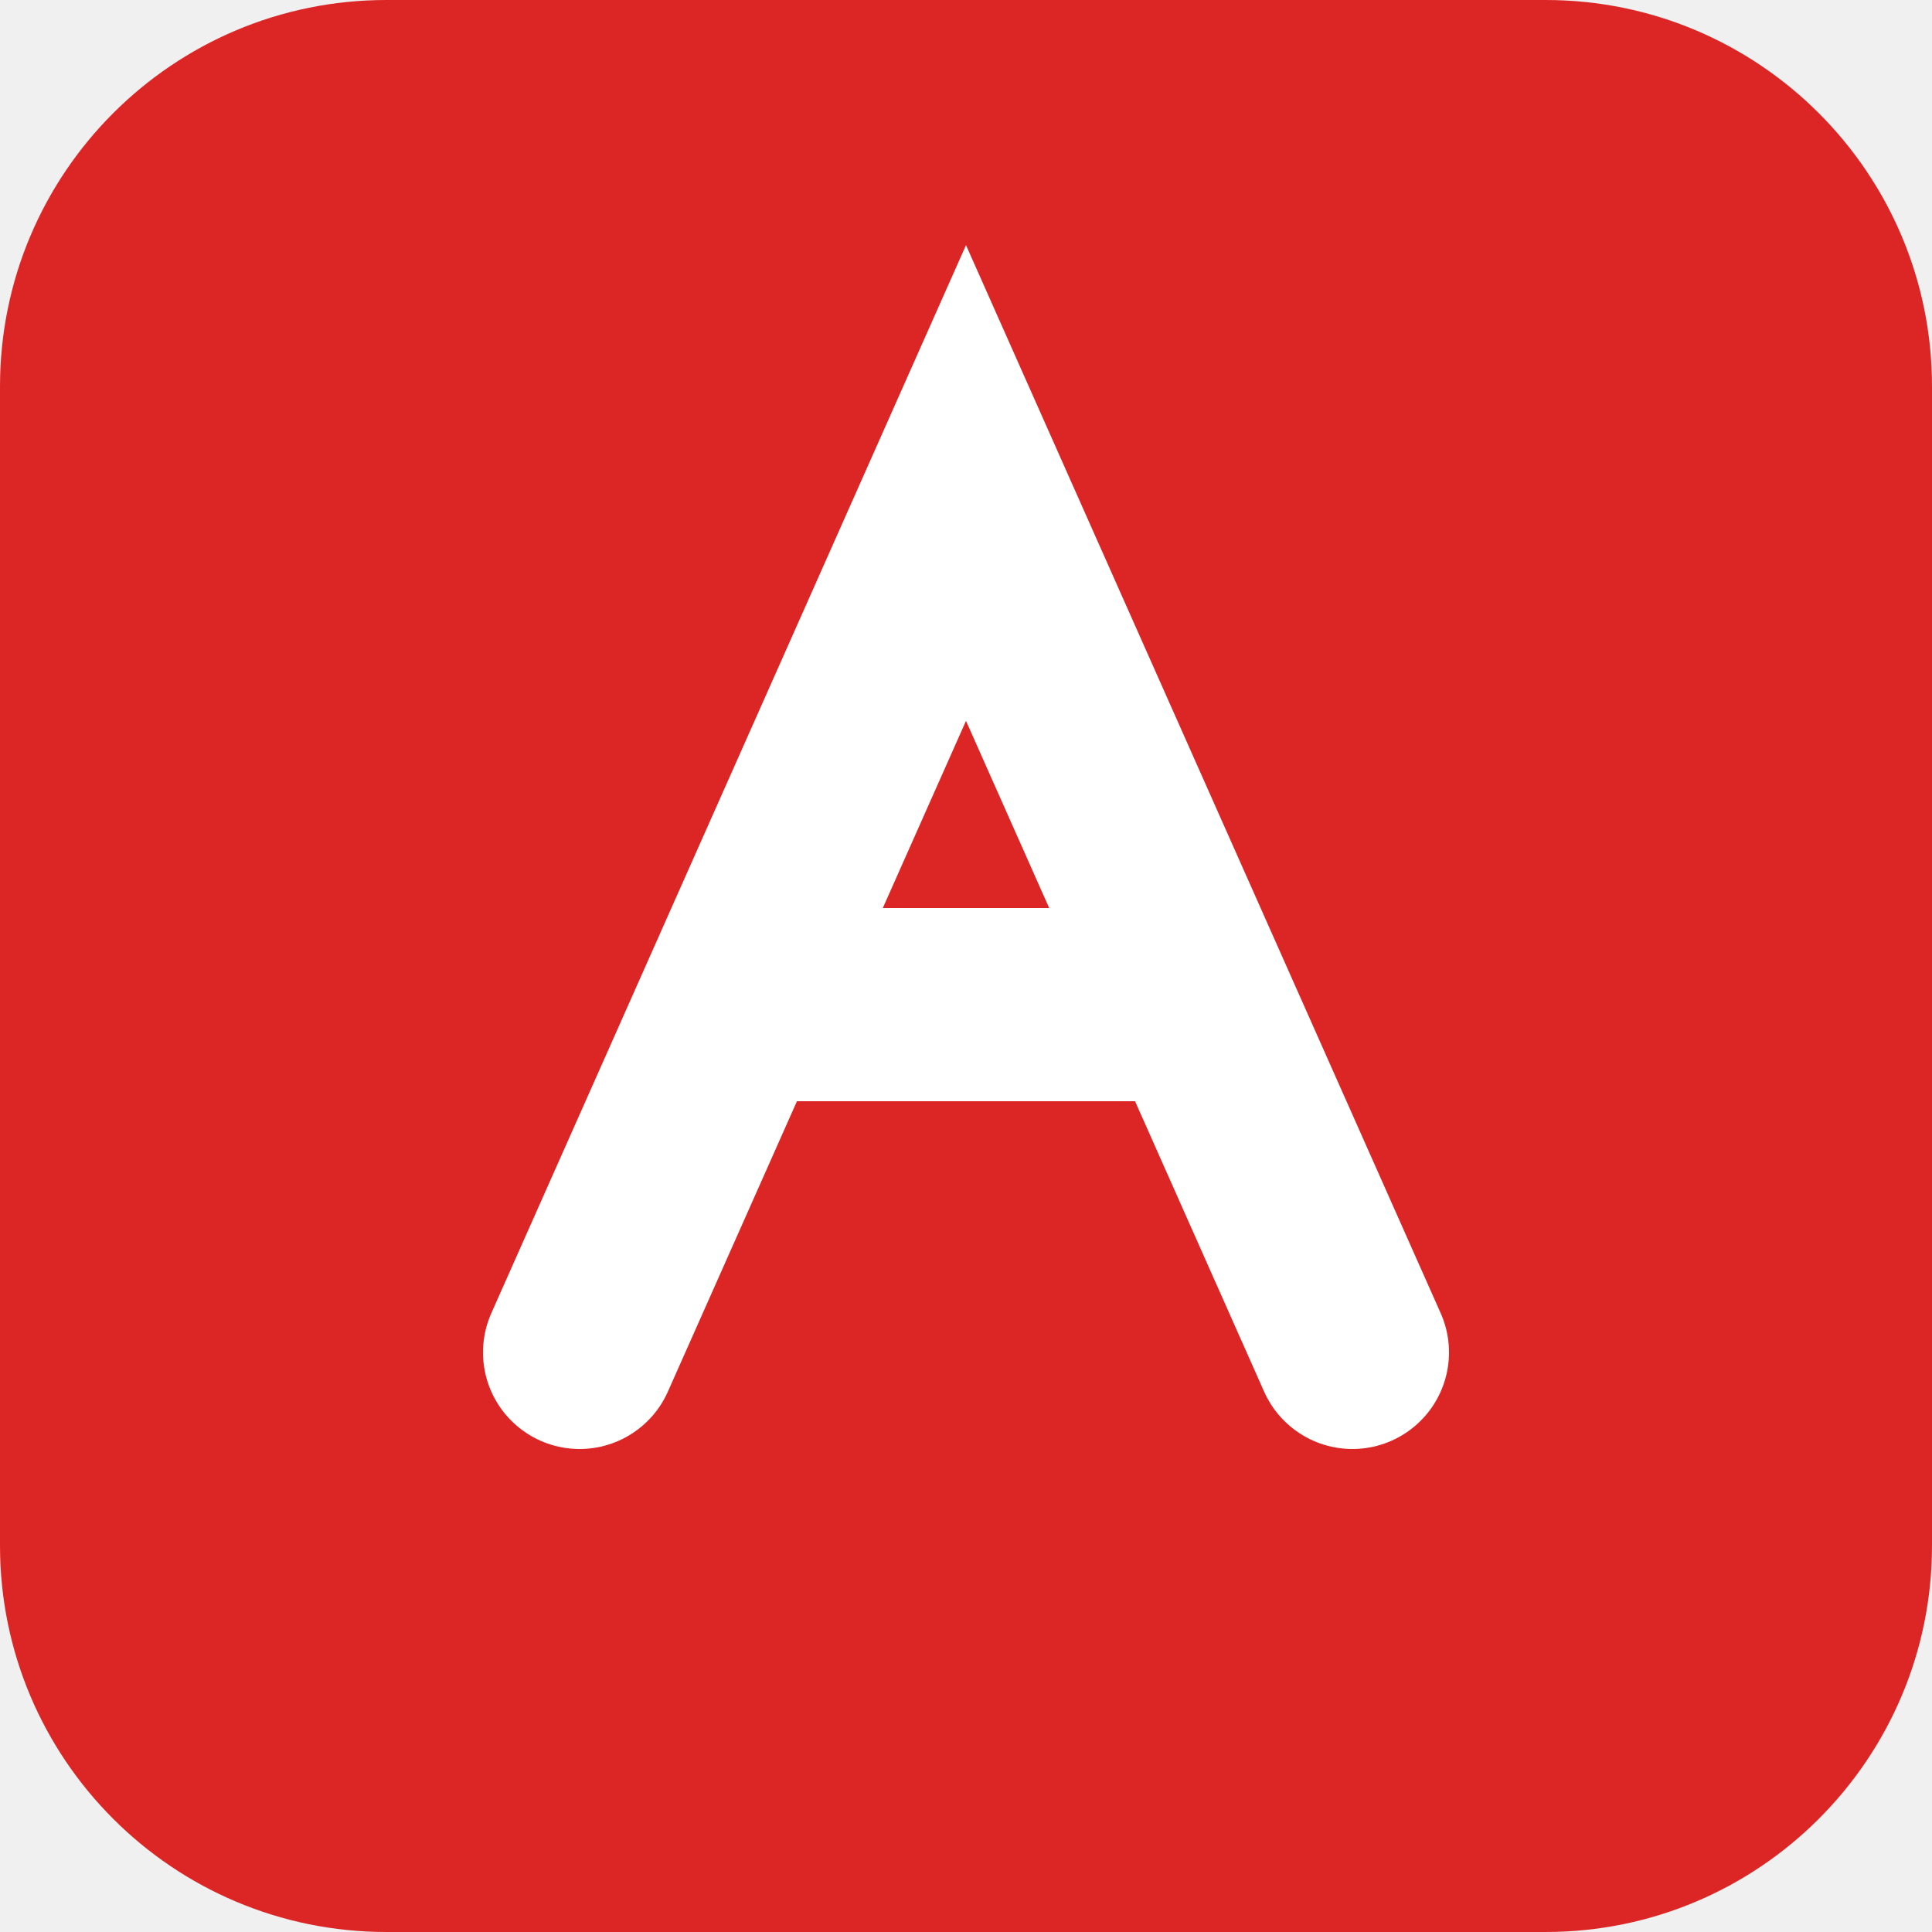
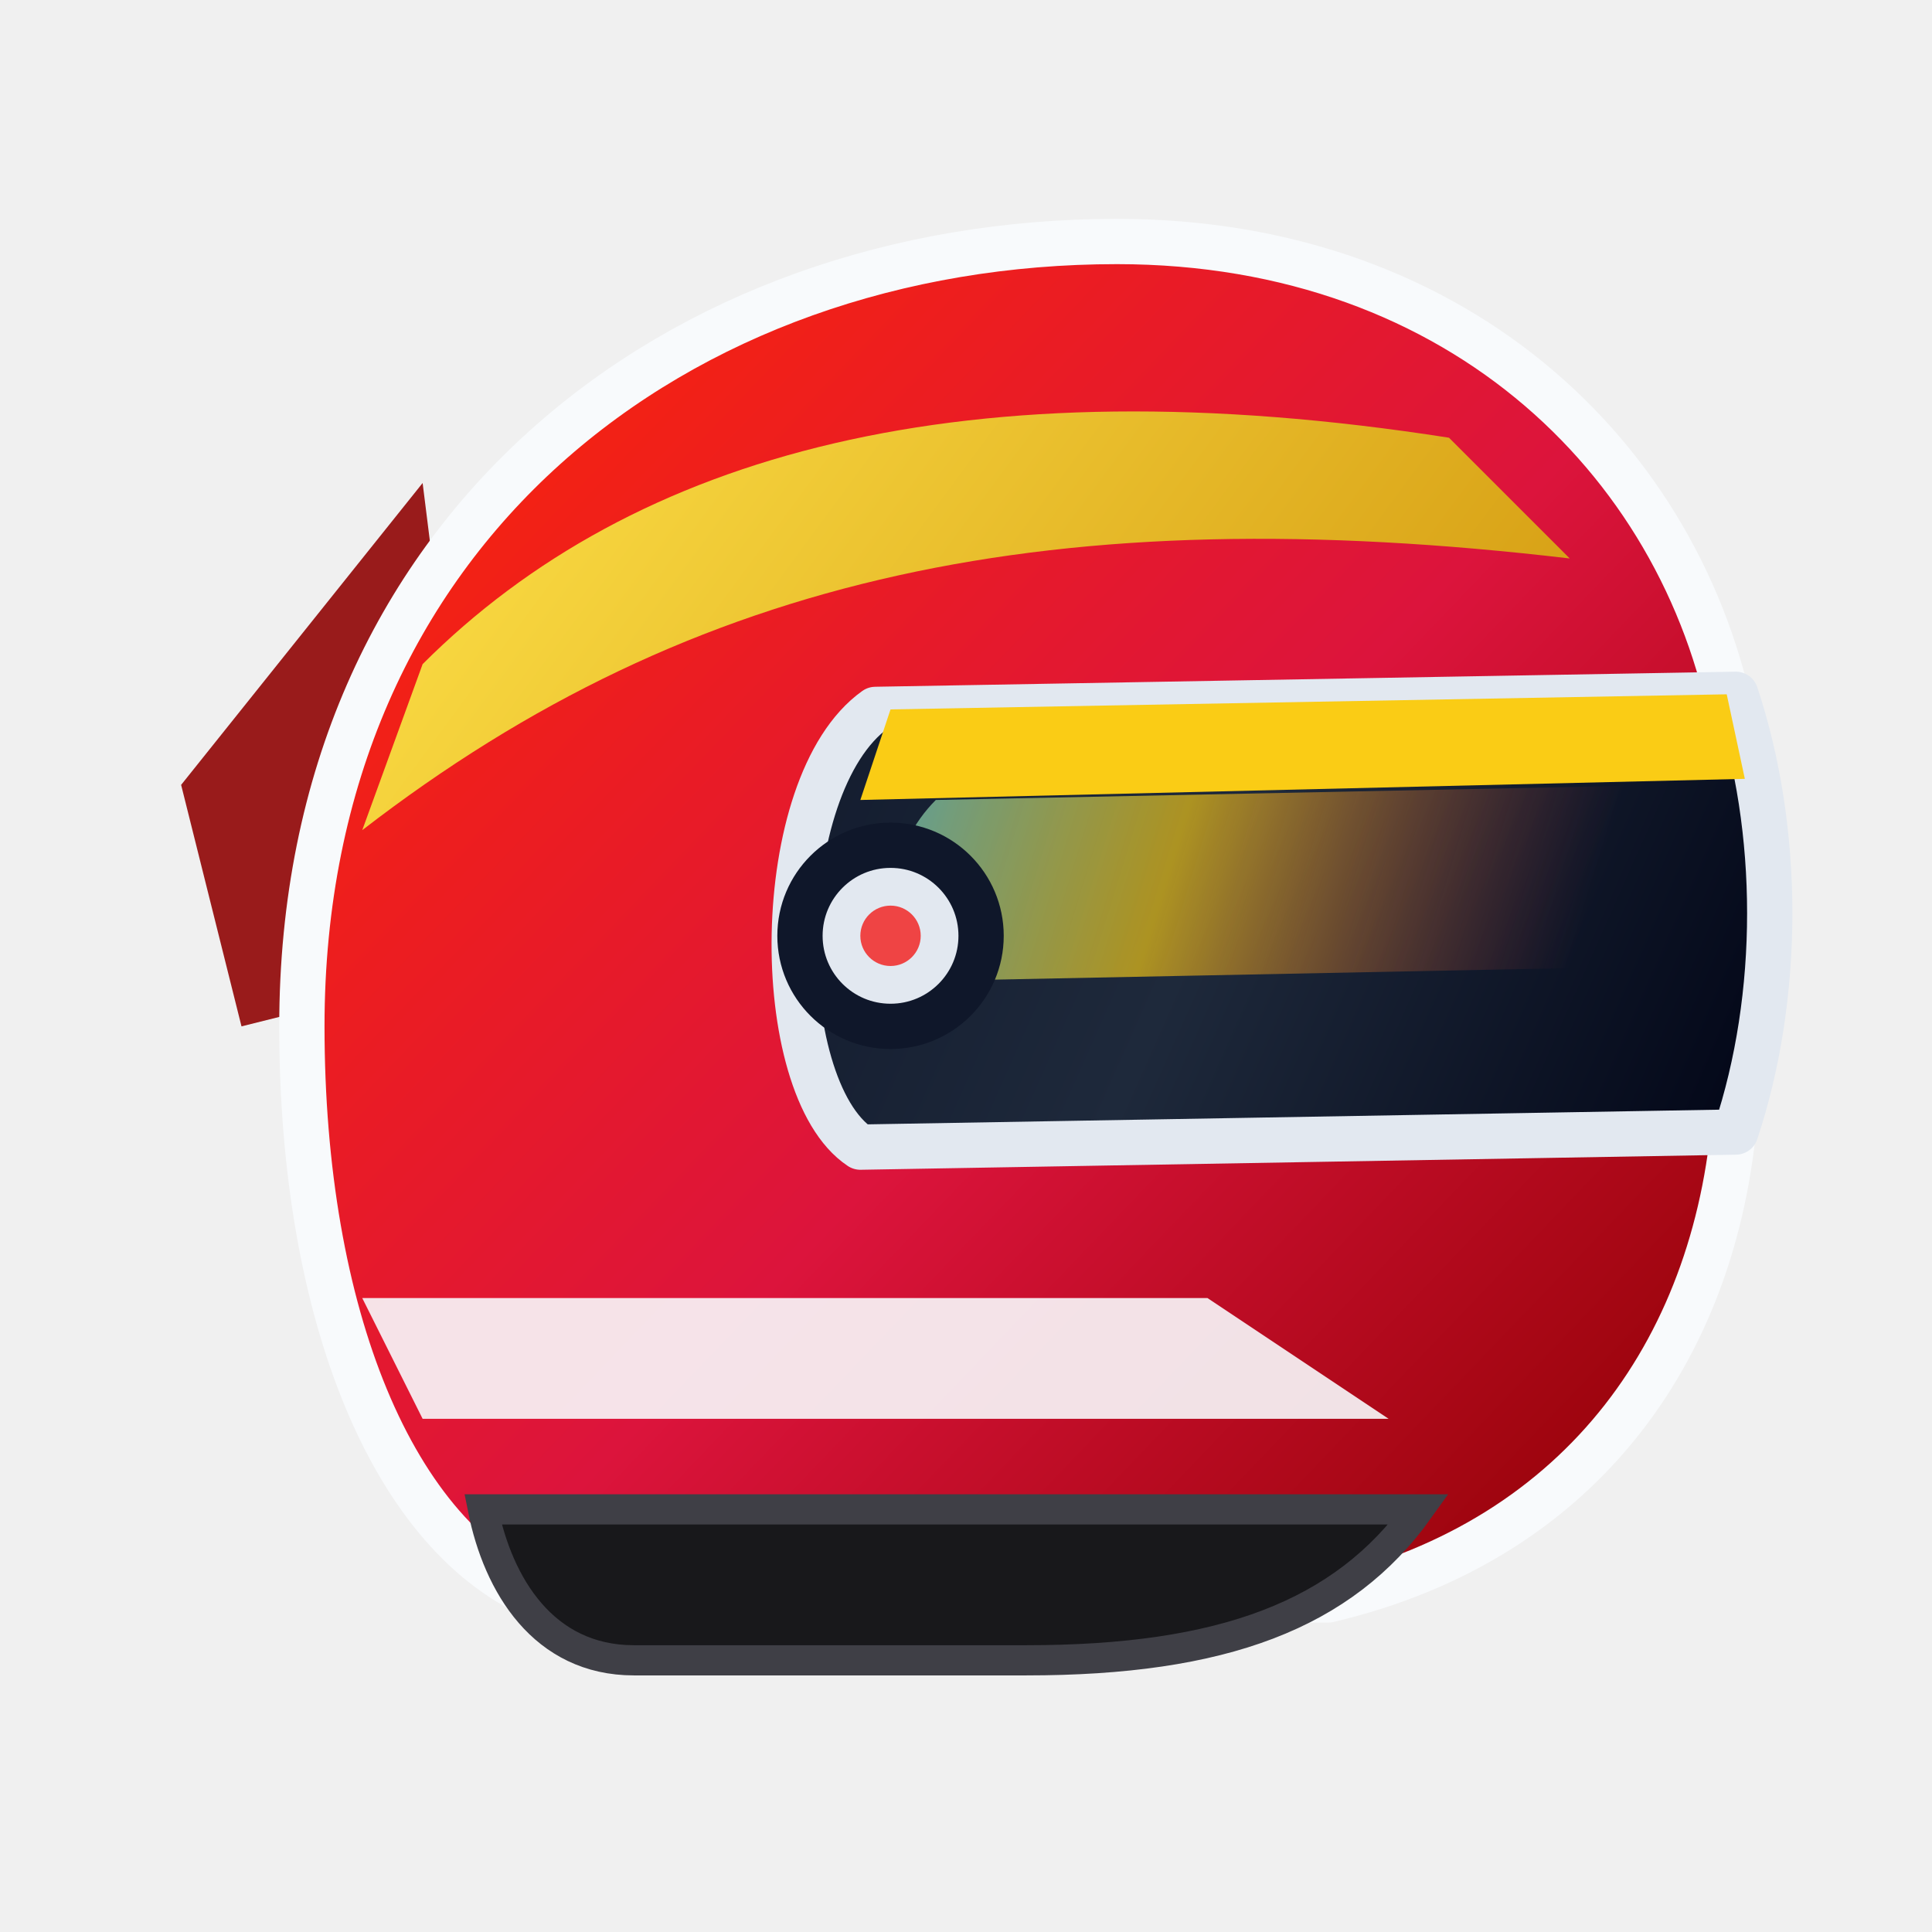
- <svg xmlns="http://www.w3.org/2000/svg" viewBox="0 0 100 100">
-   <rect width="100" height="100" rx="20" fill="#dc2626" />
-   <path d="M30 70 L50 25 L70 70 M38 52 L62 52" stroke="white" stroke-width="10" stroke-linecap="round" fill="none" />
+ <svg xmlns="http://www.w3.org/2000/svg" viewBox="0 0 64 64" fill="none">
+   <defs>
+     <linearGradient id="helmetShell" x1="8" y1="8" x2="56" y2="54" gradientUnits="userSpaceOnUse">
+       <stop offset="0%" stop-color="#FF2800" />
+       <stop offset="55%" stop-color="#DC143C" />
+       <stop offset="100%" stop-color="#8B0000" />
+     </linearGradient>
+     <linearGradient id="visorGrad" x1="22" y1="22" x2="58" y2="38" gradientUnits="userSpaceOnUse">
+       <stop offset="0%" stop-color="#0F172A" />
+       <stop offset="50%" stop-color="#1E293B" />
+       <stop offset="100%" stop-color="#020617" />
+     </linearGradient>
+     <linearGradient id="visorGlare" x1="26" y1="24" x2="52" y2="32" gradientUnits="userSpaceOnUse">
+       <stop offset="0%" stop-color="#38BDF8" stop-opacity="0.85" />
+       <stop offset="50%" stop-color="#FACC15" stop-opacity="0.65" />
+       <stop offset="100%" stop-color="#EF4444" stop-opacity="0" />
+     </linearGradient>
+     <linearGradient id="goldStripe" x1="10" y1="18" x2="48" y2="46" gradientUnits="userSpaceOnUse">
+       <stop offset="0%" stop-color="#FDE047" />
+       <stop offset="100%" stop-color="#CA8A04" />
+     </linearGradient>
+   </defs>
+   <path d="M6 26L14 16L16 32L8 34Z" fill="#991B1B" />
+   <path d="M10 34C10 17.5 22.5 8 37 8C48.5 8 56 15.5 57.5 24.5L32 25.5L30 37L57.5 36.5C57 44.5 52.5 51 44 53L18 53C13 51 10 43.5 10 34Z" fill="url(#helmetShell)" stroke="#F8FAFC" stroke-width="1.5" stroke-linejoin="round" />
+   <path d="M14 22C21 15 32 12 48 14.5L52 18.5C35 16.5 23 19 12 27.5Z" fill="url(#goldStripe)" />
+   <path d="M12 43L40 43L46 47L14 47Z" fill="#F8FAFC" fill-opacity="0.9" />
+   <path d="M16 50H47C44.5 53.5 40.5 55 34 55H21C18 55 16.5 52.5 16 50Z" fill="#18181B" stroke="#3F3F46" stroke-width="1" />
+   <path d="M29 23.5L57.5 23C59 27.5 59 33 57.5 37.5L28.5 38C25.5 36 25.5 26 29 23.5Z" fill="url(#visorGrad)" stroke="#E2E8F0" stroke-width="1.5" stroke-linejoin="round" />
+   <path d="M31 26.5L55.5 26C56 28.5 56 30.5 55.5 32L30.5 32.5C29 30.5 29.5 28 31 26.5Z" fill="url(#visorGlare)" />
+   <path d="M29.5 23.5L57.2 23L57.8 25.8L28.5 26.5Z" fill="#FACC15" />
+   <circle cx="29.5" cy="31" r="3" fill="#E2E8F0" stroke="#0F172A" stroke-width="1.5" />
+   <circle cx="29.5" cy="31" r="1" fill="#EF4444" />
</svg>
